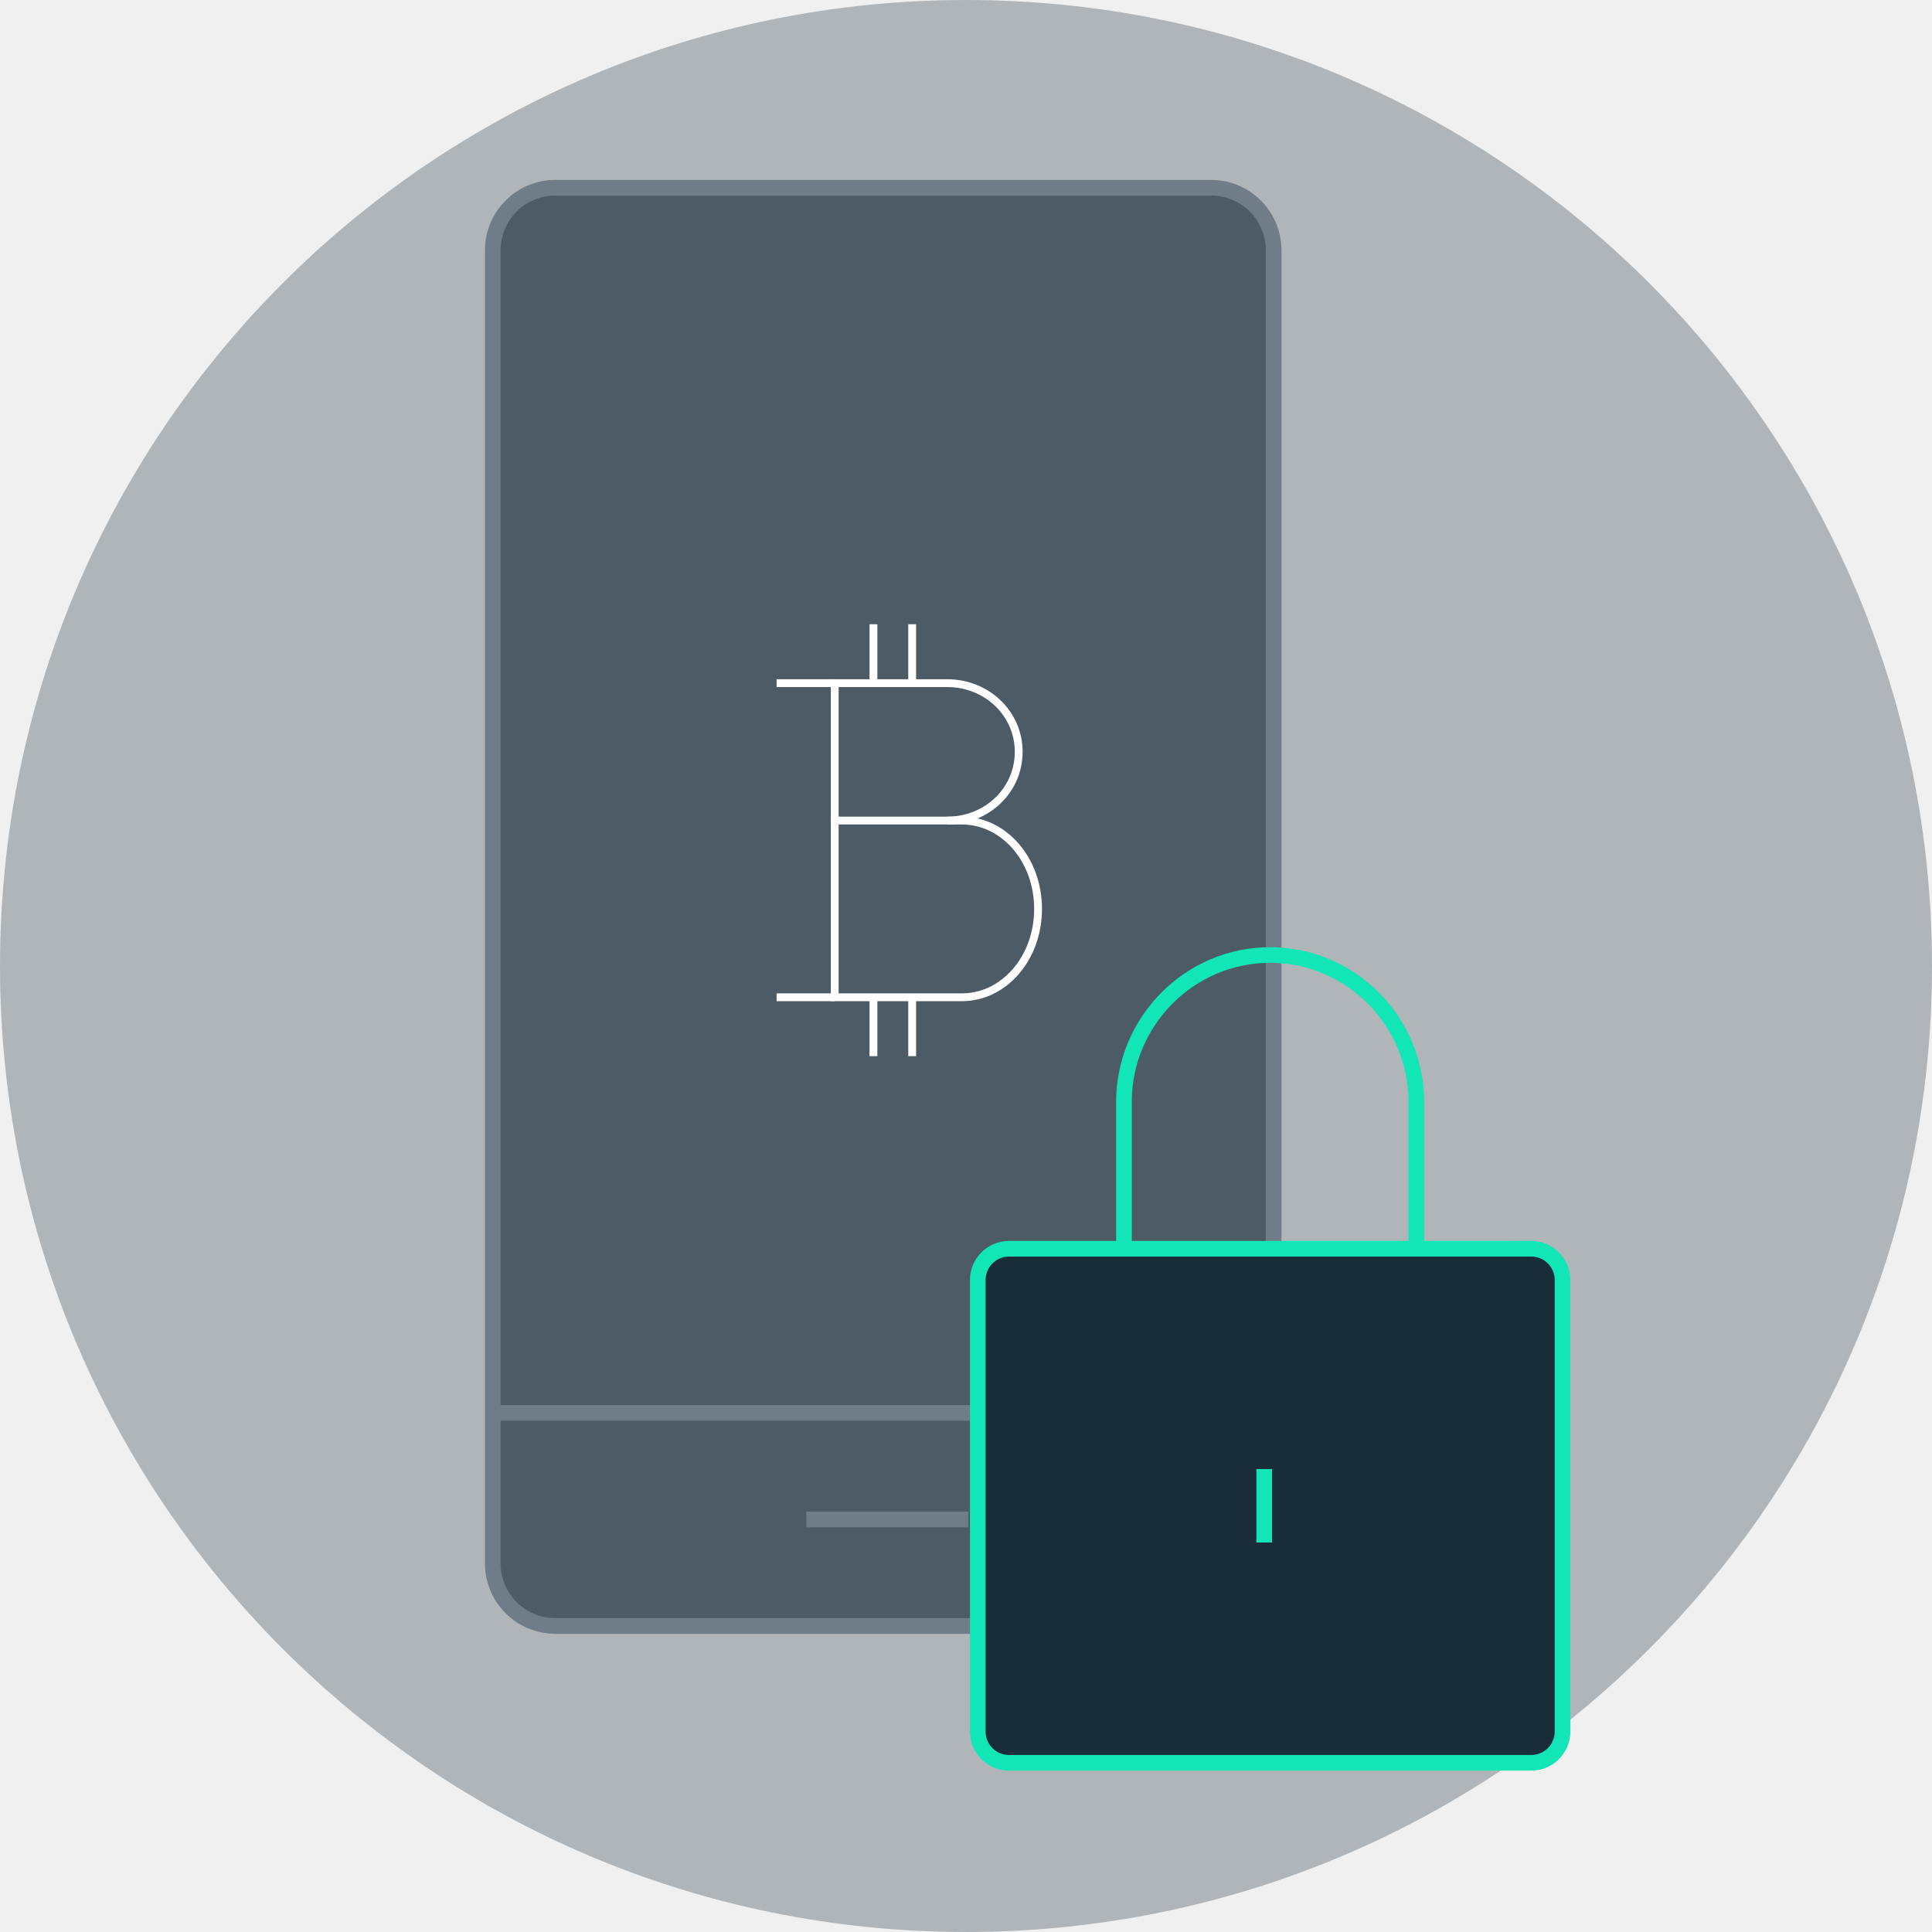
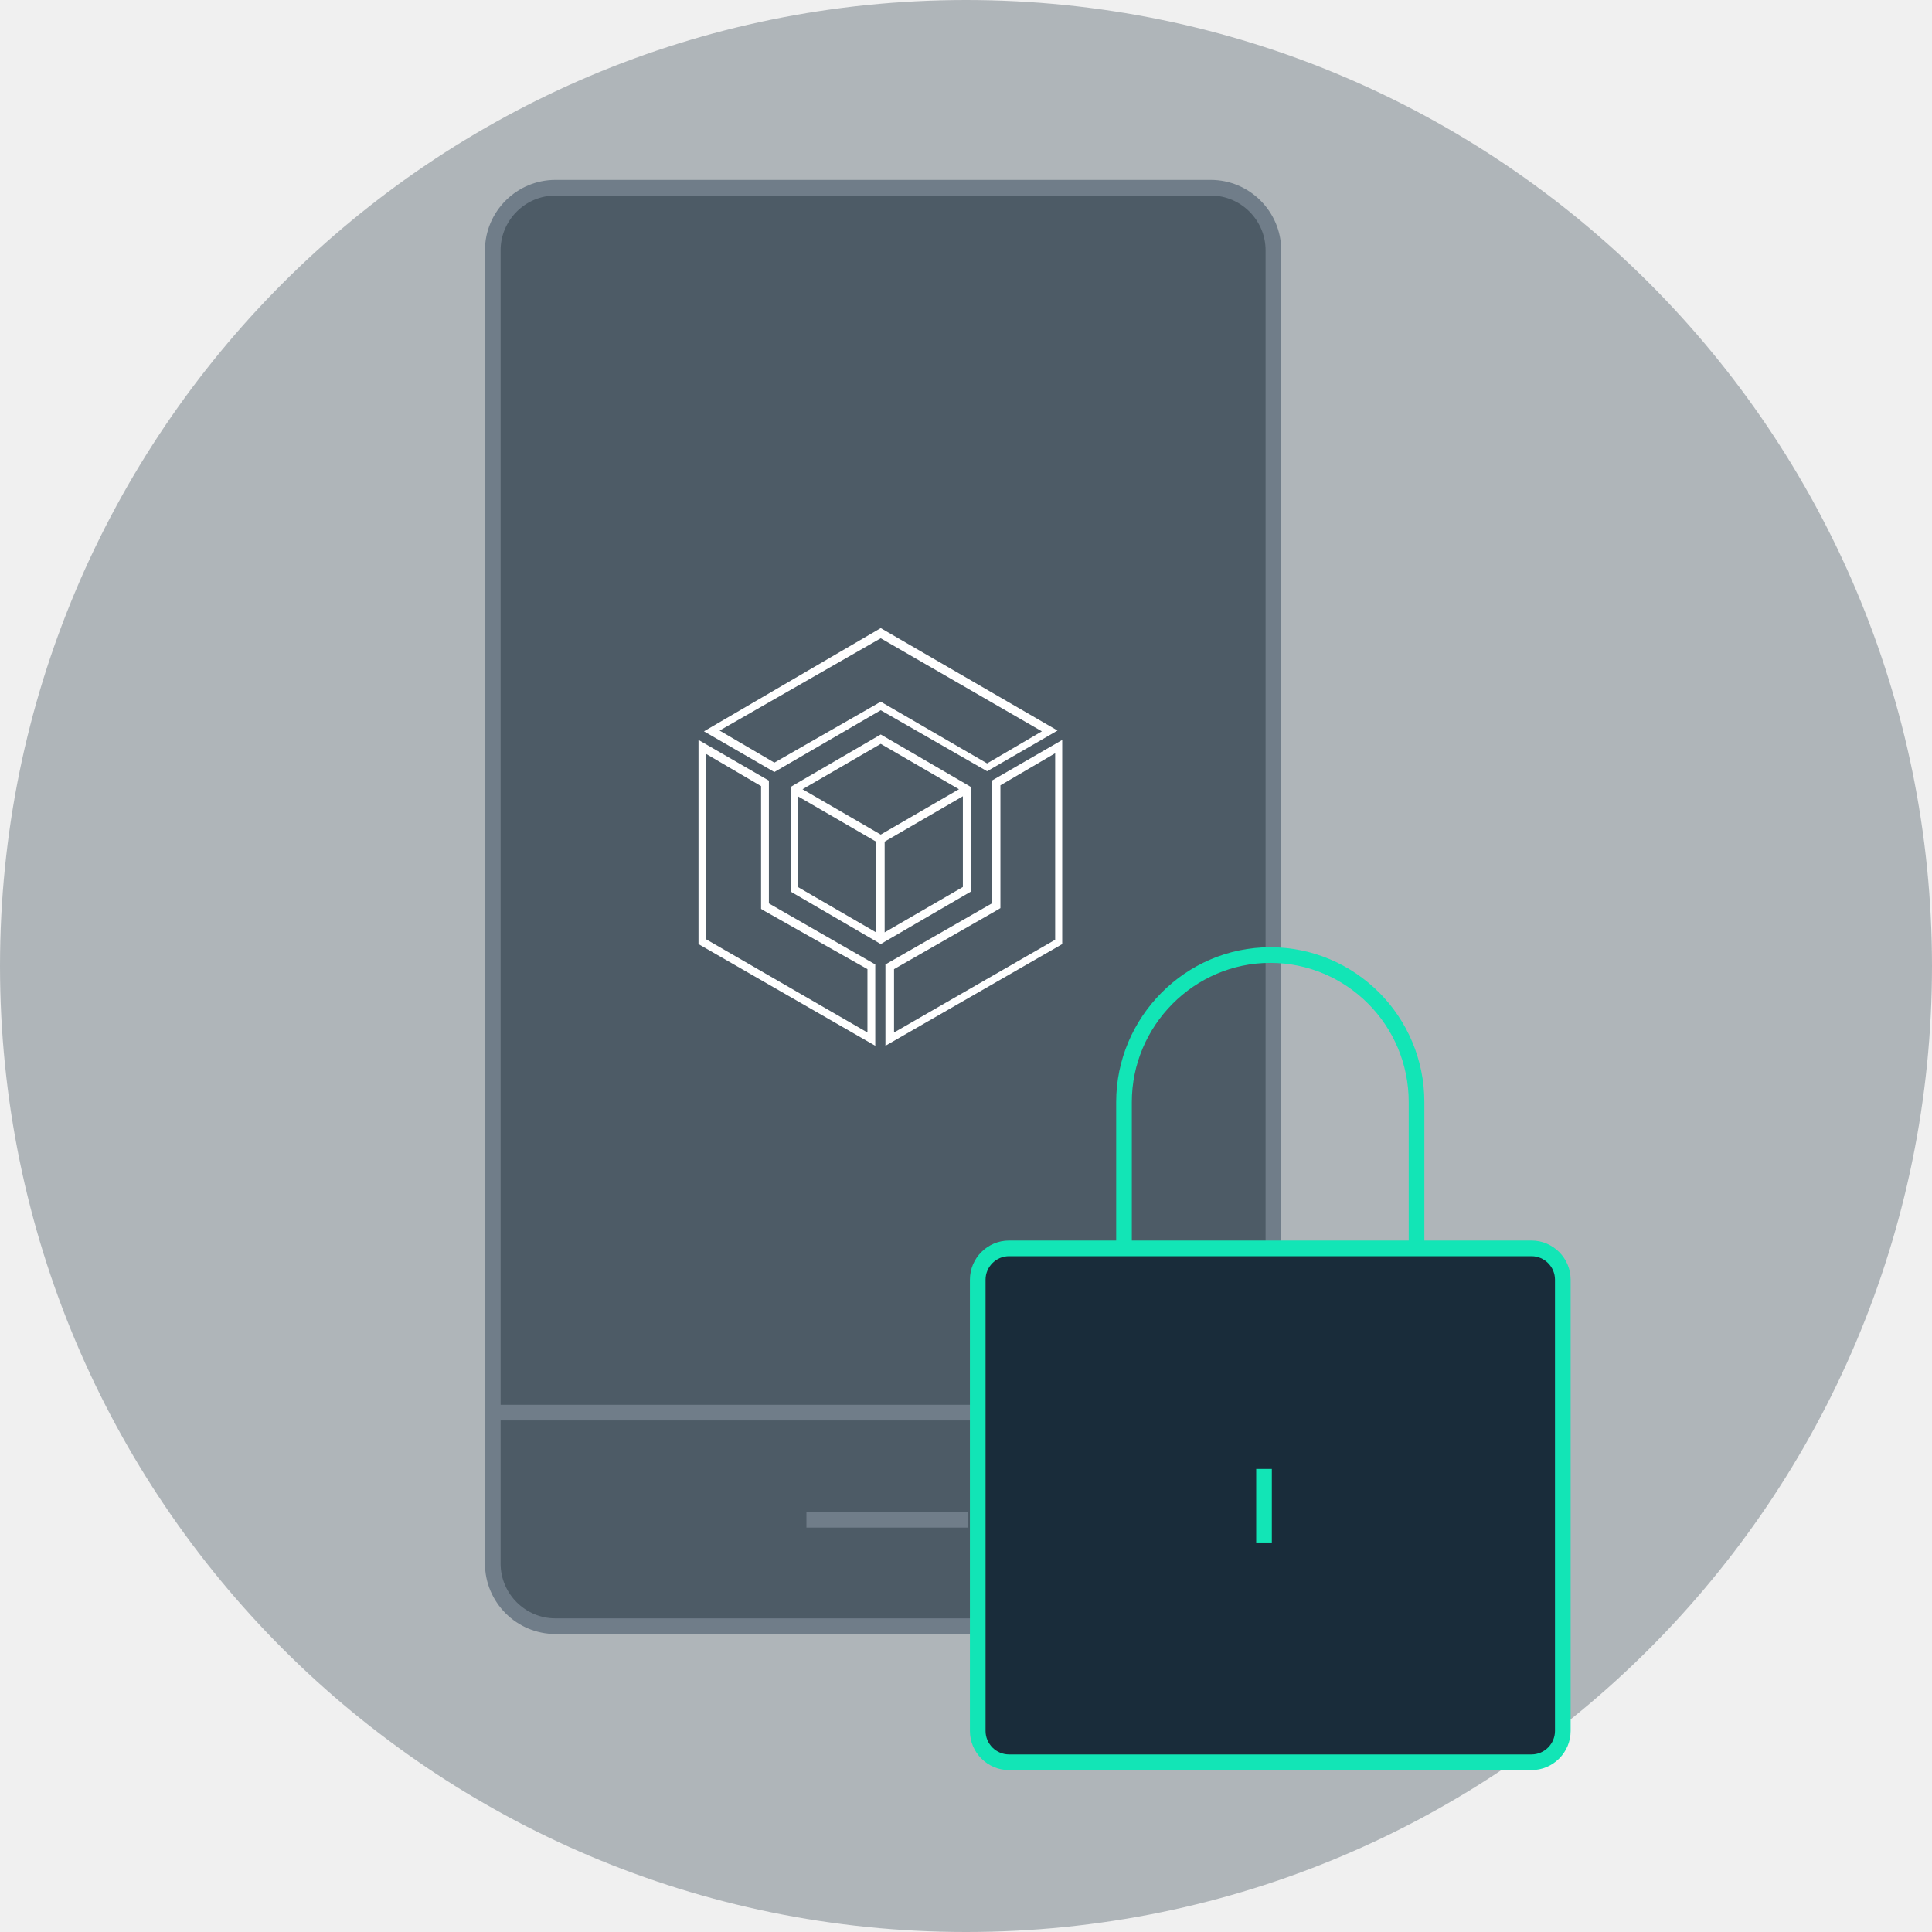
- <svg xmlns="http://www.w3.org/2000/svg" width="247px" height="247px" viewBox="0 0 247 247" version="1.1">
-   <defs>
-     <linearGradient x1="50%" y1="0%" x2="50%" y2="89.467%" id="linearGradient-1">
-       <stop stop-color="#192C3A" offset="0%" />
-       <stop stop-color="#192C3A" offset="100%" />
-     </linearGradient>
-   </defs>
-   <g id="Page-1" stroke="none" stroke-width="1" fill="none" fill-rule="evenodd">
+ <svg xmlns="http://www.w3.org/2000/svg" version="1.1" id="Capa_1" x="0px" y="0px" width="247px" height="247px" viewBox="0 0 247 247" style="enable-background:new 0 0 247 247;" xml:space="preserve">
+   <style type="text/css">
+ 	.st0{opacity:0.3;fill:url(#Oval-2_1_);enable-background:new    ;}
+ 	.st1{fill:#192C3A;fill-opacity:0.65;stroke:#707D89;stroke-width:2;}
+ 	.st2{fill:none;stroke:#707D89;stroke-width:2;stroke-linecap:square;}
+ 	.st3{fill:#FFFFFF;}
+ 	.st4{fill:#192C3A;stroke:#12E5B6;stroke-width:2;}
+ 	.st5{fill:none;stroke:#12E5B6;stroke-width:2;}
+ 	.st6{fill:#F9F9F9;stroke:#12E5B6;stroke-width:2;}
+ </style>
+   <g id="Page-1">
    <g id="tour-control">
      <g id="Onboarding">
-         <g id="0.2.3---Tour-3">
+         <g id="_x30_.2.3---Tour-3">
          <g id="bg-3">
-             <path d="M123.5,247 C191.707,247 247,191.707 247,123.5 C247,55.293 191.707,1.42108547e-14 123.5,1.42108547e-14 C55.293,1.42108547e-14 1.42108547e-14,55.293 1.42108547e-14,123.5 C1.42108547e-14,191.707 55.293,247 123.5,247 Z" id="Oval-2" fill="url(#linearGradient-1)" fill-rule="nonzero" opacity="0.3" />
-             <rect id="Combined-Shape" stroke="#707D89" stroke-width="2" fill-opacity="0.65" fill="#192C3A" fill-rule="nonzero" x="63" y="24" width="99.831" height="183.875" rx="8" />
-             <path d="M63.52,180.635 L162.311,180.635" id="Line" stroke="#707D89" stroke-width="2" stroke-linecap="square" />
-             <path d="M104.076,194.255 L122.795,194.255" id="Line" stroke="#707D89" stroke-width="2" stroke-linecap="square" />
-             <g id="Group-4" transform="translate(98, 79)" stroke="#FFFFFF">
-               <g id="top-up">
-                 <g id="shopping-48px-outline_bitcoin" transform="translate(0.666667, 0.180606)">
-                   <g id="Group" transform="translate(0.619048, 0.627502)">
-                     <path d="M12.381,0 L12.381,7.53" id="Shape" />
-                     <path d="M17.333,0 L17.333,7.53" id="Shape" />
-                     <path d="M12.381,47.69 L12.381,55.22" id="Shape" />
-                     <path d="M17.333,47.69 L17.333,55.22" id="Shape" />
-                     <path d="M0,47.69 L7.429,47.69" id="Shape-Copy" />
-                     <path d="M0,7.53 L7.429,7.53" id="Shape-Copy-2" />
-                     <path d="M7.429,25.1 L7.429,7.53 L21.804,7.53 C26.901,7.53 30.952,11.421 30.952,16.315 C30.952,21.21 26.901,25.1 21.804,25.1" id="Shape" />
-                     <path d="M7.429,47.69 L7.429,25.1 L23.679,25.1 C29.095,25.1 33.429,30.12 33.429,36.395 C33.429,42.67 29.095,47.69 23.679,47.69 L7.429,47.69 Z" id="Shape" />
-                   </g>
-                 </g>
-               </g>
+             <linearGradient id="Oval-2_1_" gradientUnits="userSpaceOnUse" x1="-115.03" y1="522.883" x2="-115.03" y2="521.988" gradientTransform="matrix(247 0 0 -247 28536 129152)">
+               <stop offset="0" style="stop-color:#192C3A" />
+               <stop offset="1" style="stop-color:#192C3A" />
+             </linearGradient>
+             <path id="Oval-2" class="st0" d="M123.5,247c68.2,0,123.5-55.3,123.5-123.5S191.7,0,123.5,0S0,55.3,0,123.5S55.3,247,123.5,247       z" />
+             <path id="Combined-Shape" class="st1" d="M71,24h83.8c4.4,0,8,3.6,8,8v167.9c0,4.4-3.6,8-8,8H71c-4.4,0-8-3.6-8-8V32       C63,27.6,66.6,24,71,24z" />
+             <path id="Line" class="st2" d="M63.5,180.6h98.8" />
+             <path id="Line_1_" class="st2" d="M104.1,194.3h18.7" />
+             <g>
+               <path class="st3" d="M112.6,90.8l13.6,7.8l9-5.2l-22.6-13.1L90,93.5l9,5.2L112.6,90.8z M112.6,81.6l20.6,11.9l-7,4.1L113.1,90        l-0.5-0.3l-0.5,0.3L99,97.5l-7-4.1L112.6,81.6z" />
+               <path class="st3" d="M126.8,99.8v15.7l-13.6,7.8v10.4l22.6-13V94.6L126.8,99.8z M134.8,120.2L114.3,132v-8.1l13.1-7.5l0.5-0.3        v-15.7l7-4.1V120.2z" />
+               <path class="st3" d="M98.3,99.8l-9-5.2v26.1l22.6,13v-10.4l-13.6-7.8V99.8z M110.9,123.9v8.1l-20.6-11.9V96.4l7,4.1v15.7        l0.5,0.3L110.9,123.9z" />
+               <path class="st3" d="M124.1,101.2v-0.6l-0.5-0.3l-11-6.4l-11,6.4l-0.5,0.3v0.6V114l11,6.4l0.5,0.3l0.5-0.3l11-6.4V101.2z         M112.6,95.1l10,5.8l-10,5.8l-10-5.8L112.6,95.1z M102,113.4v-11.6l10,5.8v11.6L102,113.4z M123.1,113.4l-10,5.8v-11.6l10-5.8        V113.4z" />
            </g>
-             <g id="Group-3" transform="translate(125, 122)" stroke="#12E5B6" stroke-width="2">
-               <rect id="Rectangle-path" fill="#192C3A" fill-rule="nonzero" x="0.005" y="37.648" width="74.76" height="65.721" rx="4" />
-               <path d="M18.695,37.648 L18.695,18.871 C18.695,8.543 27.106,0.093 37.385,0.093 L37.385,0.093 C47.665,0.093 56.076,8.543 56.076,18.871 L56.076,37.648" id="Shape" />
-               <path d="M36.63,65.815 L36.63,75.203" id="Shape" fill="#F9F9F9" fill-rule="nonzero" />
+             <g id="Group-3" transform="translate(125, 122)">
+               <path id="Rectangle-path" class="st4" d="M4,37.6h66.8c2.2,0,4,1.8,4,4v57.7c0,2.2-1.8,4-4,4H4c-2.2,0-4-1.8-4-4V41.6        C0,39.4,1.8,37.6,4,37.6z" />
+               <path id="Shape_6_" class="st5" d="M18.7,37.6V18.9c0-10.3,8.4-18.8,18.7-18.8l0,0c10.3,0,18.7,8.4,18.7,18.8v18.8" />
+               <path id="Shape_7_" class="st6" d="M36.6,65.8v9.4" />
            </g>
          </g>
        </g>
      </g>
    </g>
  </g>
</svg>
